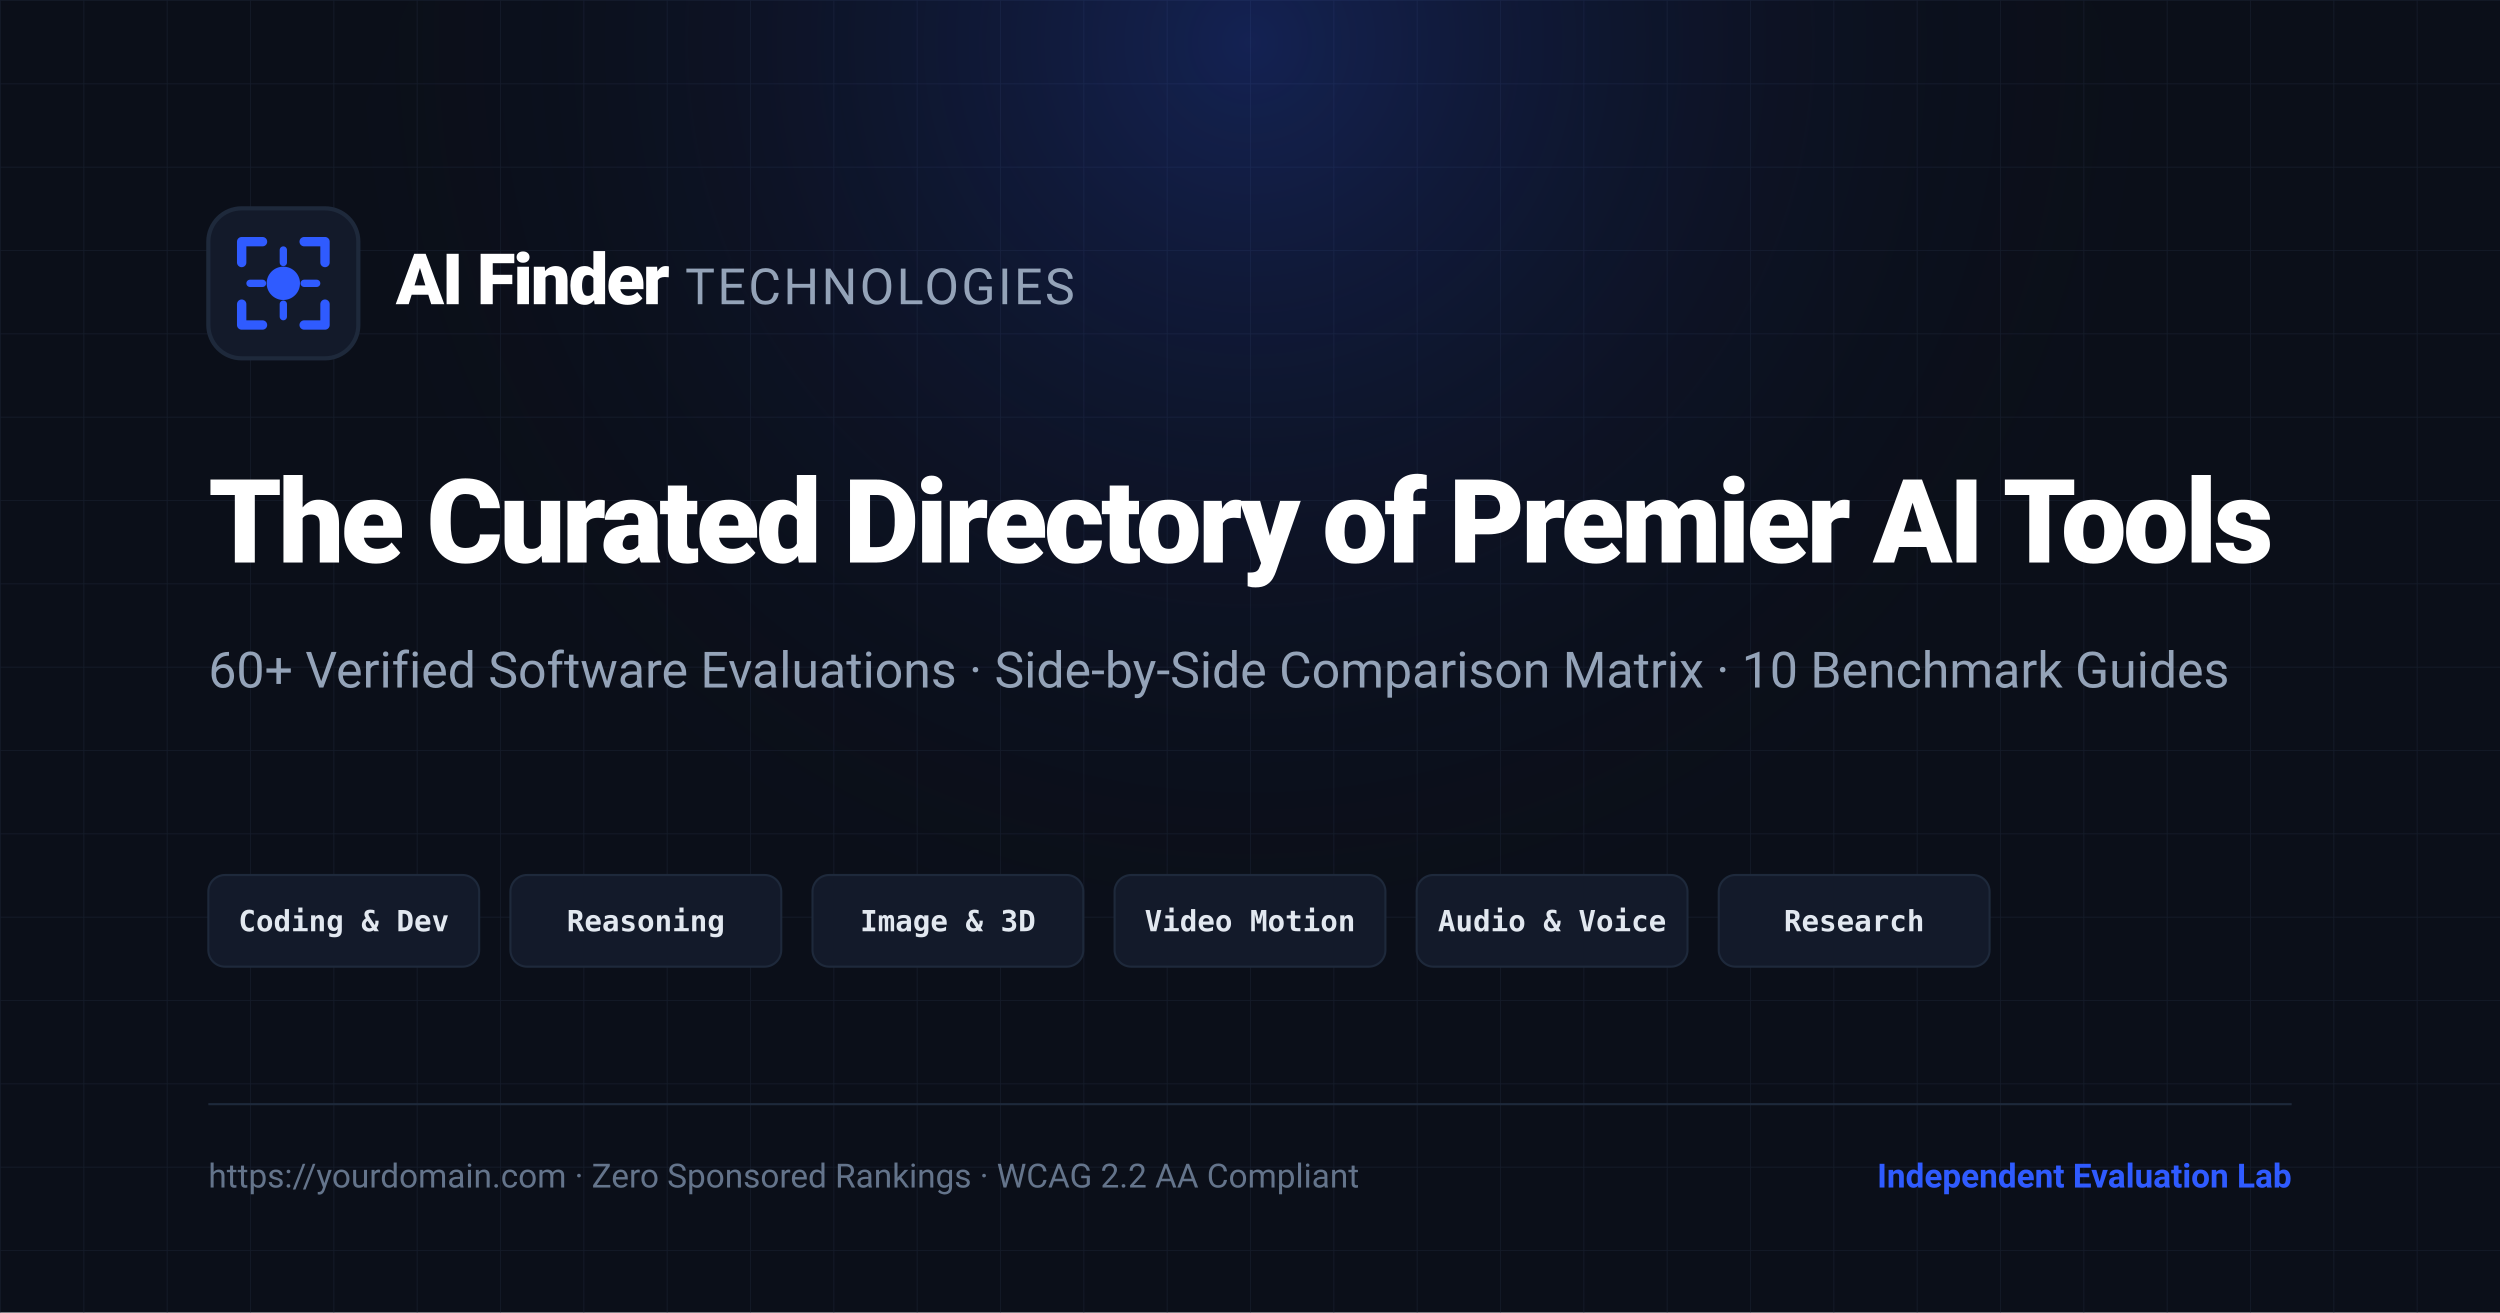
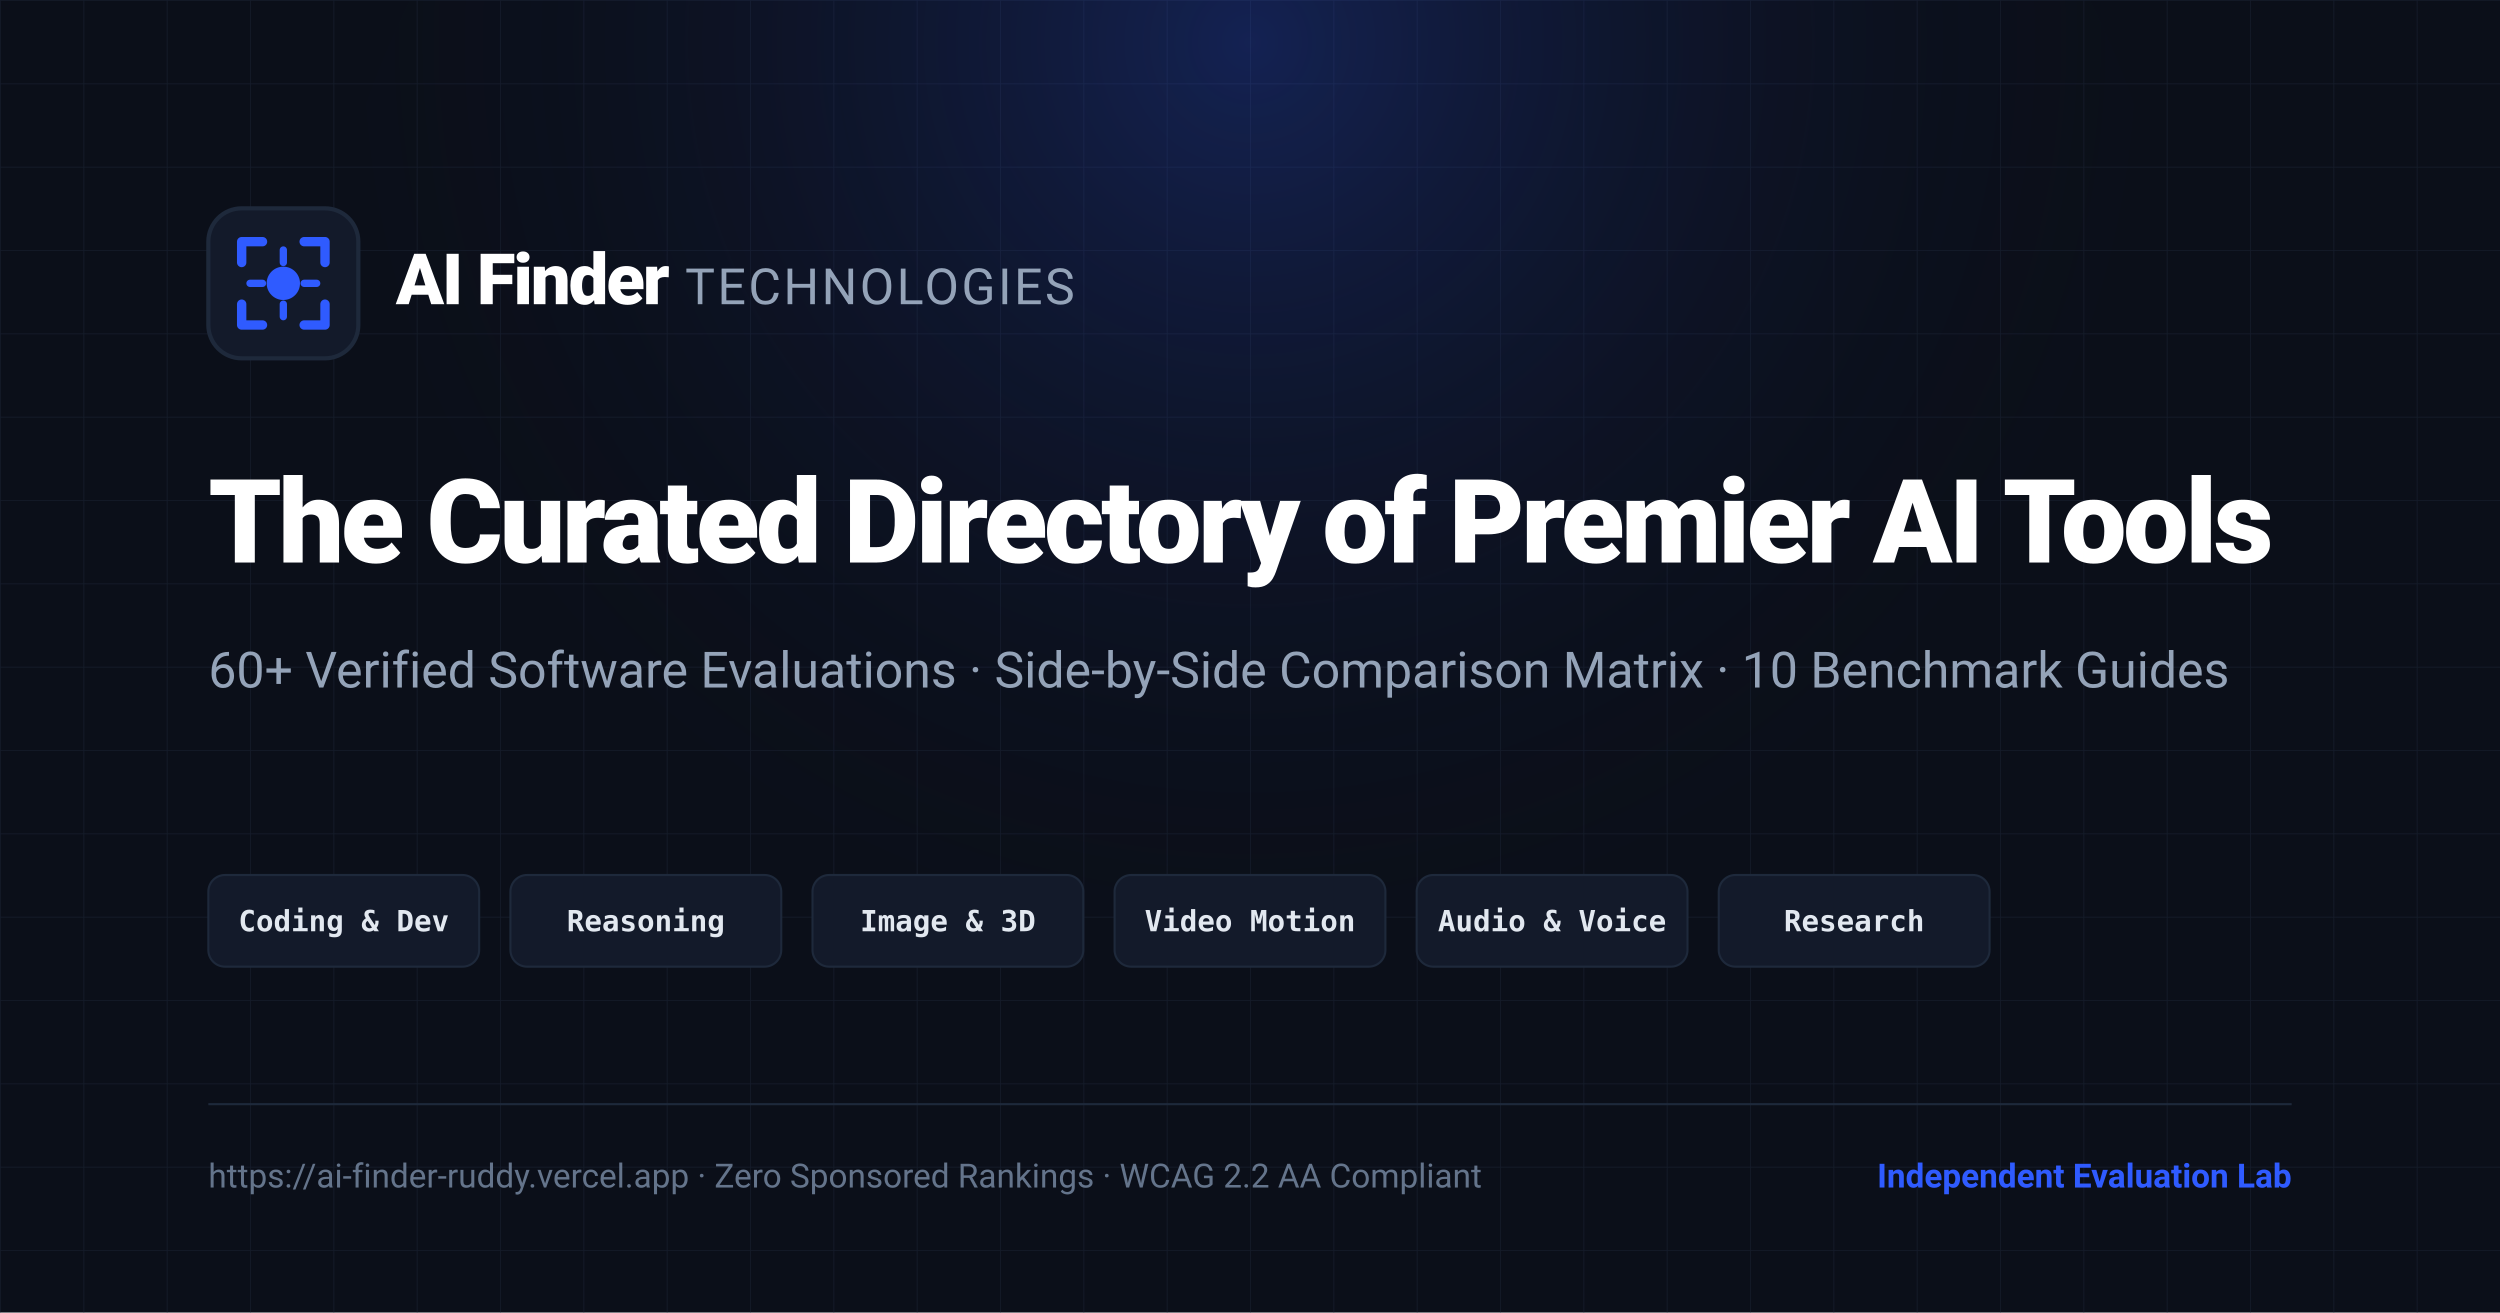
<svg xmlns="http://www.w3.org/2000/svg" width="1200" height="630" viewBox="0 0 1200 630" fill="none">
  <rect width="1200" height="630" fill="#0B0F19" />
  <defs>
    <pattern id="grid" width="40" height="40" patternUnits="userSpaceOnUse">
      <path d="M 40 0 L 0 0 0 40" fill="none" stroke="#1E293B" stroke-width="0.75" stroke-opacity="0.5" />
    </pattern>
    <radialGradient id="glow" cx="50%" cy="30%" r="50%">
      <stop offset="0%" stop-color="#2F5BFF" stop-opacity="0.25" />
      <stop offset="100%" stop-color="#0B0F19" stop-opacity="0" />
    </radialGradient>
  </defs>
  <rect width="1200" height="630" fill="url(#grid)" />
  <circle cx="600" cy="200" r="450" fill="url(#glow)" />
  <g transform="translate(100, 100)">
    <rect width="72" height="72" rx="16" fill="#131A2A" stroke="#1E293B" stroke-width="2" />
    <path d="M16 26V16H26" stroke="#2F5BFF" stroke-width="4.5" stroke-linecap="round" stroke-linejoin="round" />
    <path d="M56 26V16H46" stroke="#2F5BFF" stroke-width="4.5" stroke-linecap="round" stroke-linejoin="round" />
    <path d="M16 46V56H26" stroke="#2F5BFF" stroke-width="4.5" stroke-linecap="round" stroke-linejoin="round" />
    <path d="M56 46V56H46" stroke="#2F5BFF" stroke-width="4.5" stroke-linecap="round" stroke-linejoin="round" />
    <circle cx="36" cy="36" r="8" fill="#2F5BFF" />
    <path d="M36 20V26M36 46V52M20 36H26M46 36H52" stroke="#2F5BFF" stroke-width="3.5" stroke-linecap="round" />
  </g>
  <text x="190" y="146" font-family="-apple-system, BlinkMacSystemFont, 'Segoe UI', Roboto, sans-serif" font-weight="800" font-size="34" fill="#FFFFFF" letter-spacing="-0.03em">
    AI Finder <tspan font-weight="400" font-size="24" fill="#94A3B8" letter-spacing="0.05em">TECHNOLOGIES</tspan>
  </text>
  <text x="100" y="270" font-family="-apple-system, BlinkMacSystemFont, 'Segoe UI', Roboto, sans-serif" font-weight="800" font-size="56" fill="#FFFFFF" letter-spacing="-0.03em">
    The Curated Directory of Premier AI Tools
  </text>
  <text x="100" y="330" font-family="-apple-system, BlinkMacSystemFont, 'Segoe UI', Roboto, sans-serif" font-weight="400" font-size="24" fill="#94A3B8">
    60+ Verified Software Evaluations · Side-by-Side Comparison Matrix · 10 Benchmark Guides
  </text>
  <g transform="translate(100, 420)">
    <rect x="0" y="0" width="130" height="44" rx="8" fill="#131A2A" stroke="#1E293B" />
    <text x="65" y="27" font-family="monospace" font-size="14" font-weight="600" fill="#E2E8F0" text-anchor="middle">Coding &amp; Dev</text>
    <rect x="145" y="0" width="130" height="44" rx="8" fill="#131A2A" stroke="#1E293B" />
    <text x="210" y="27" font-family="monospace" font-size="14" font-weight="600" fill="#E2E8F0" text-anchor="middle">Reasoning</text>
    <rect x="290" y="0" width="130" height="44" rx="8" fill="#131A2A" stroke="#1E293B" />
    <text x="355" y="27" font-family="monospace" font-size="14" font-weight="600" fill="#E2E8F0" text-anchor="middle">Image &amp; 3D</text>
    <rect x="435" y="0" width="130" height="44" rx="8" fill="#131A2A" stroke="#1E293B" />
    <text x="500" y="27" font-family="monospace" font-size="14" font-weight="600" fill="#E2E8F0" text-anchor="middle">Video Motion</text>
    <rect x="580" y="0" width="130" height="44" rx="8" fill="#131A2A" stroke="#1E293B" />
    <text x="645" y="27" font-family="monospace" font-size="14" font-weight="600" fill="#E2E8F0" text-anchor="middle">Audio &amp; Voice</text>
    <rect x="725" y="0" width="130" height="44" rx="8" fill="#131A2A" stroke="#1E293B" />
    <text x="790" y="27" font-family="monospace" font-size="14" font-weight="600" fill="#E2E8F0" text-anchor="middle">Research</text>
  </g>
  <line x1="100" y1="530" x2="1100" y2="530" stroke="#1E293B" stroke-width="1" />
  <text x="100" y="570" font-family="-apple-system, BlinkMacSystemFont, 'Segoe UI', Roboto, sans-serif" font-size="16" fill="#64748B">
-     https://yourdomain.com · Zero Sponsored Rankings · WCAG 2.2 AA Compliant
+     https://ai-finder-ruddy.vercel.app · Zero Sponsored Rankings · WCAG 2.2 AA Compliant
  </text>
  <text x="1100" y="570" font-family="-apple-system, BlinkMacSystemFont, 'Segoe UI', Roboto, sans-serif" font-size="16" font-weight="600" fill="#2F5BFF" text-anchor="end">
    Independent Evaluation Lab
  </text>
</svg>
